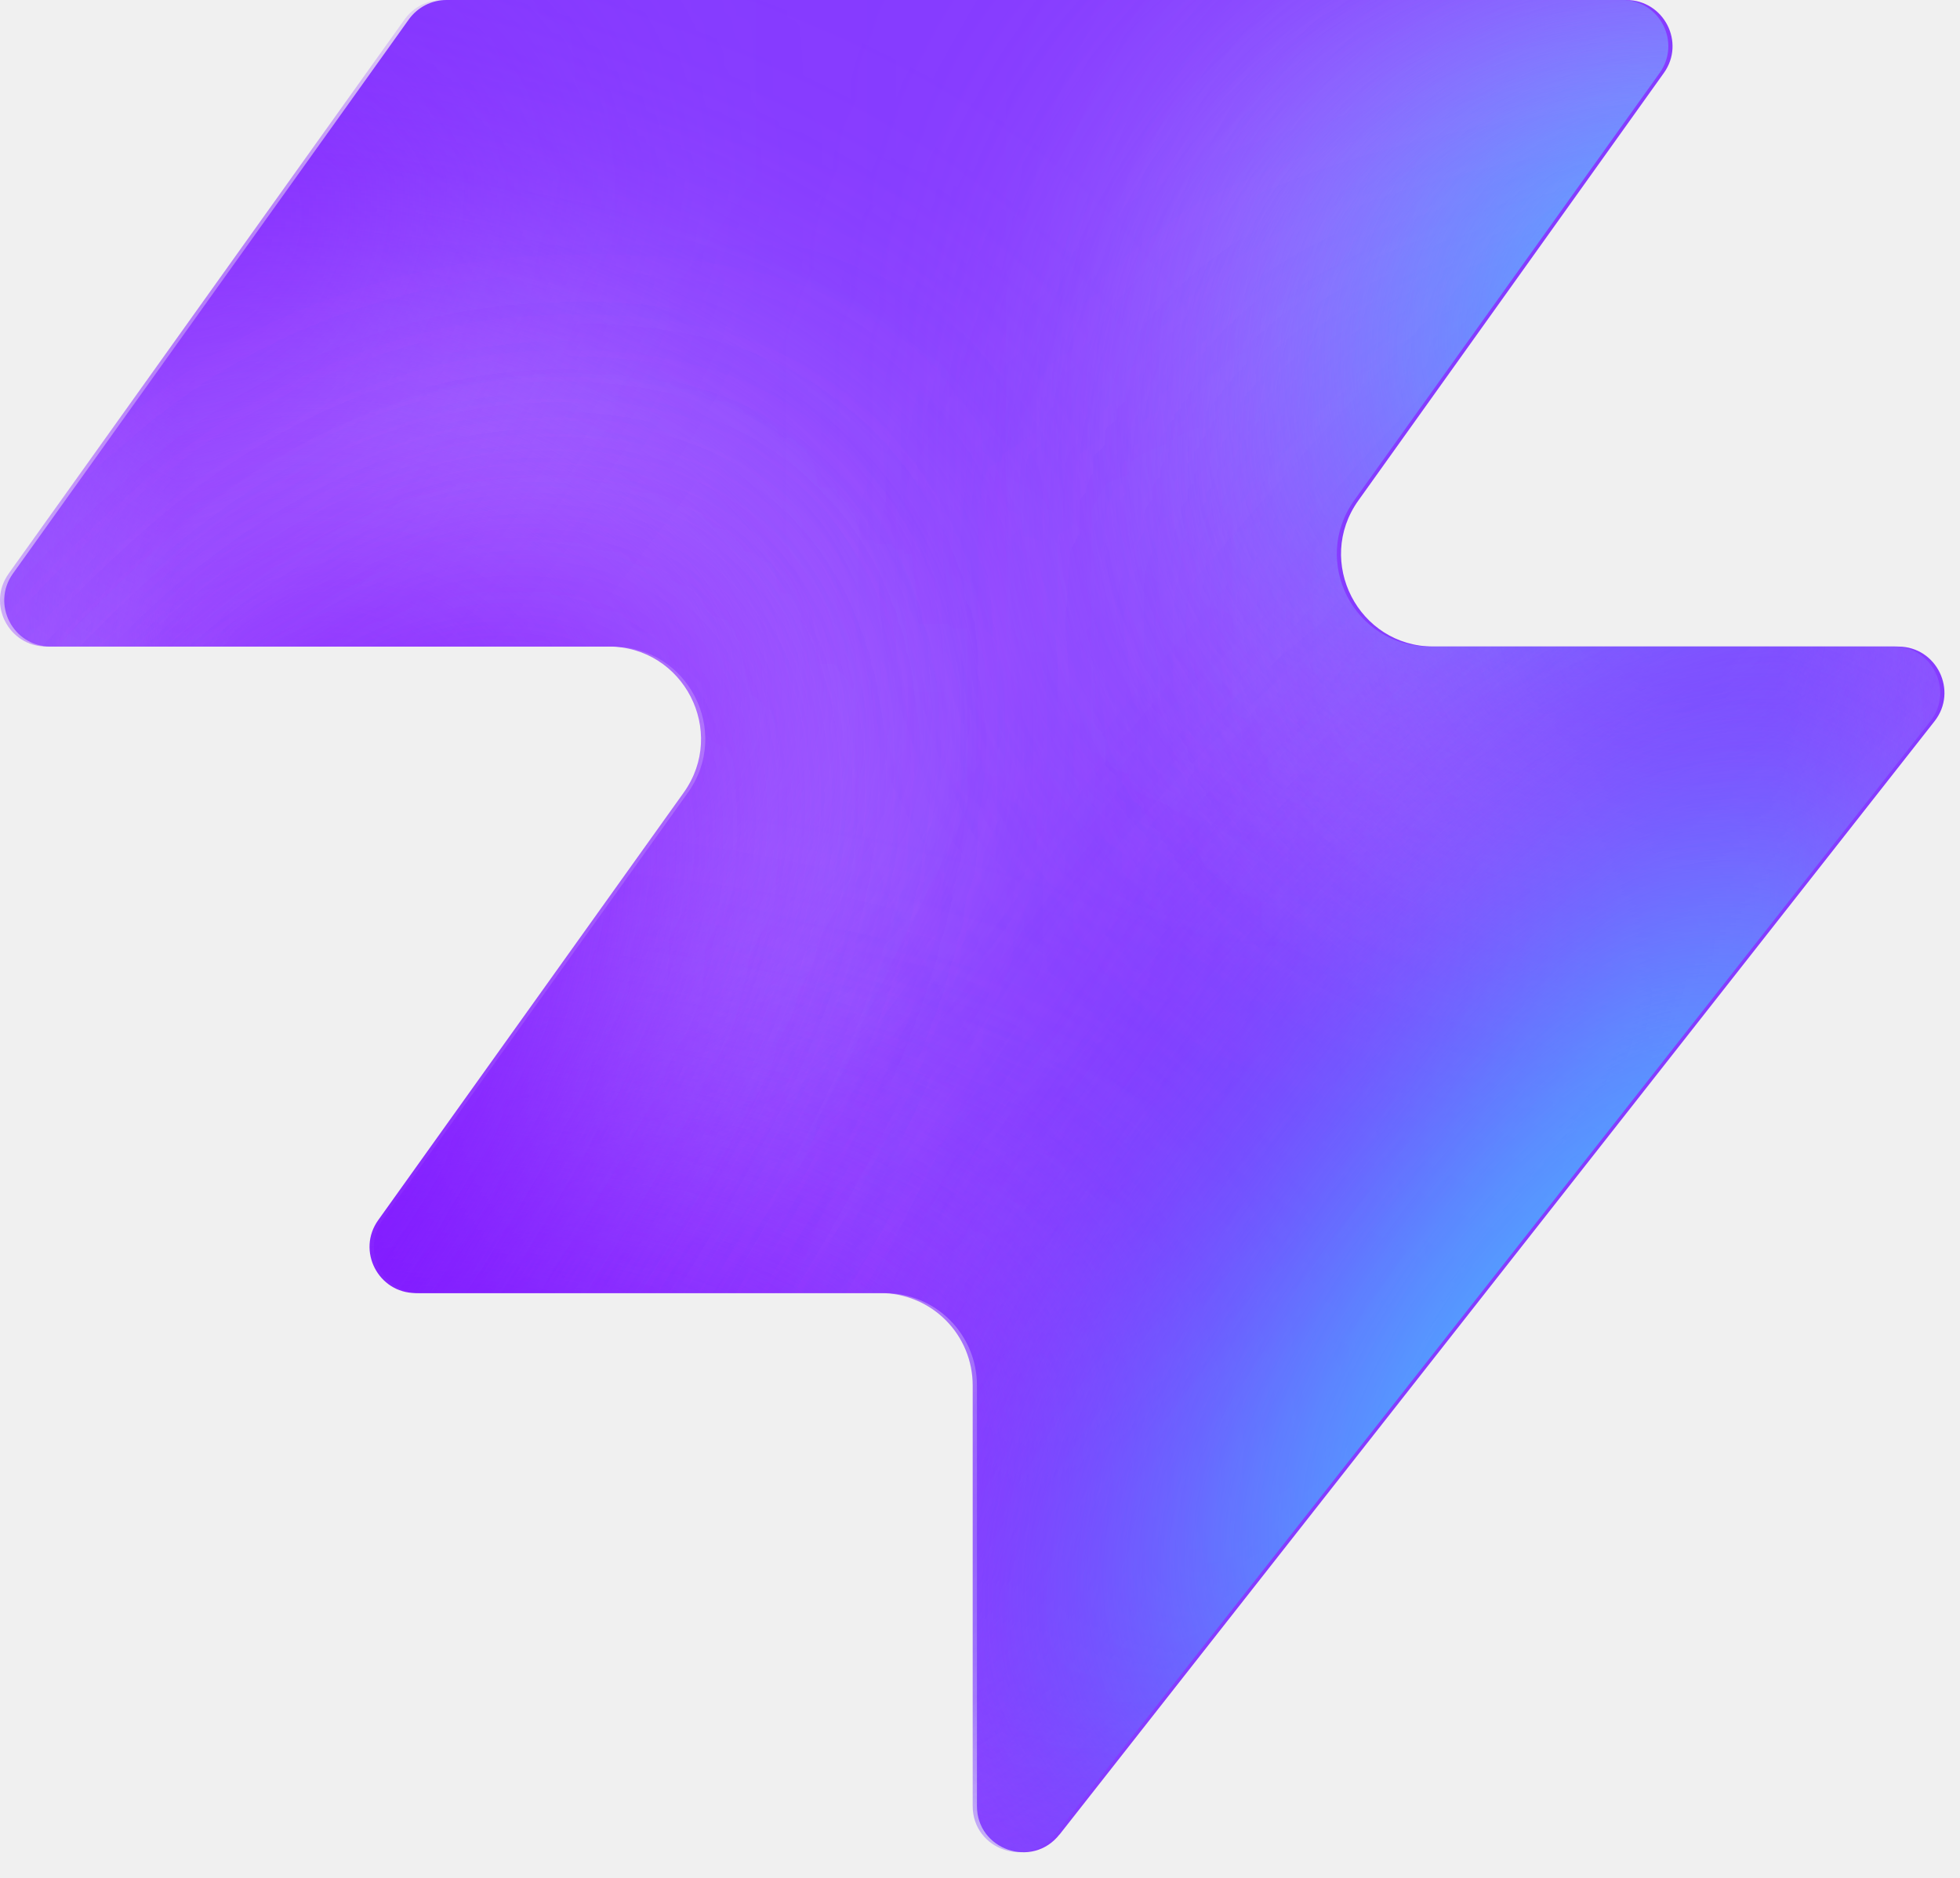
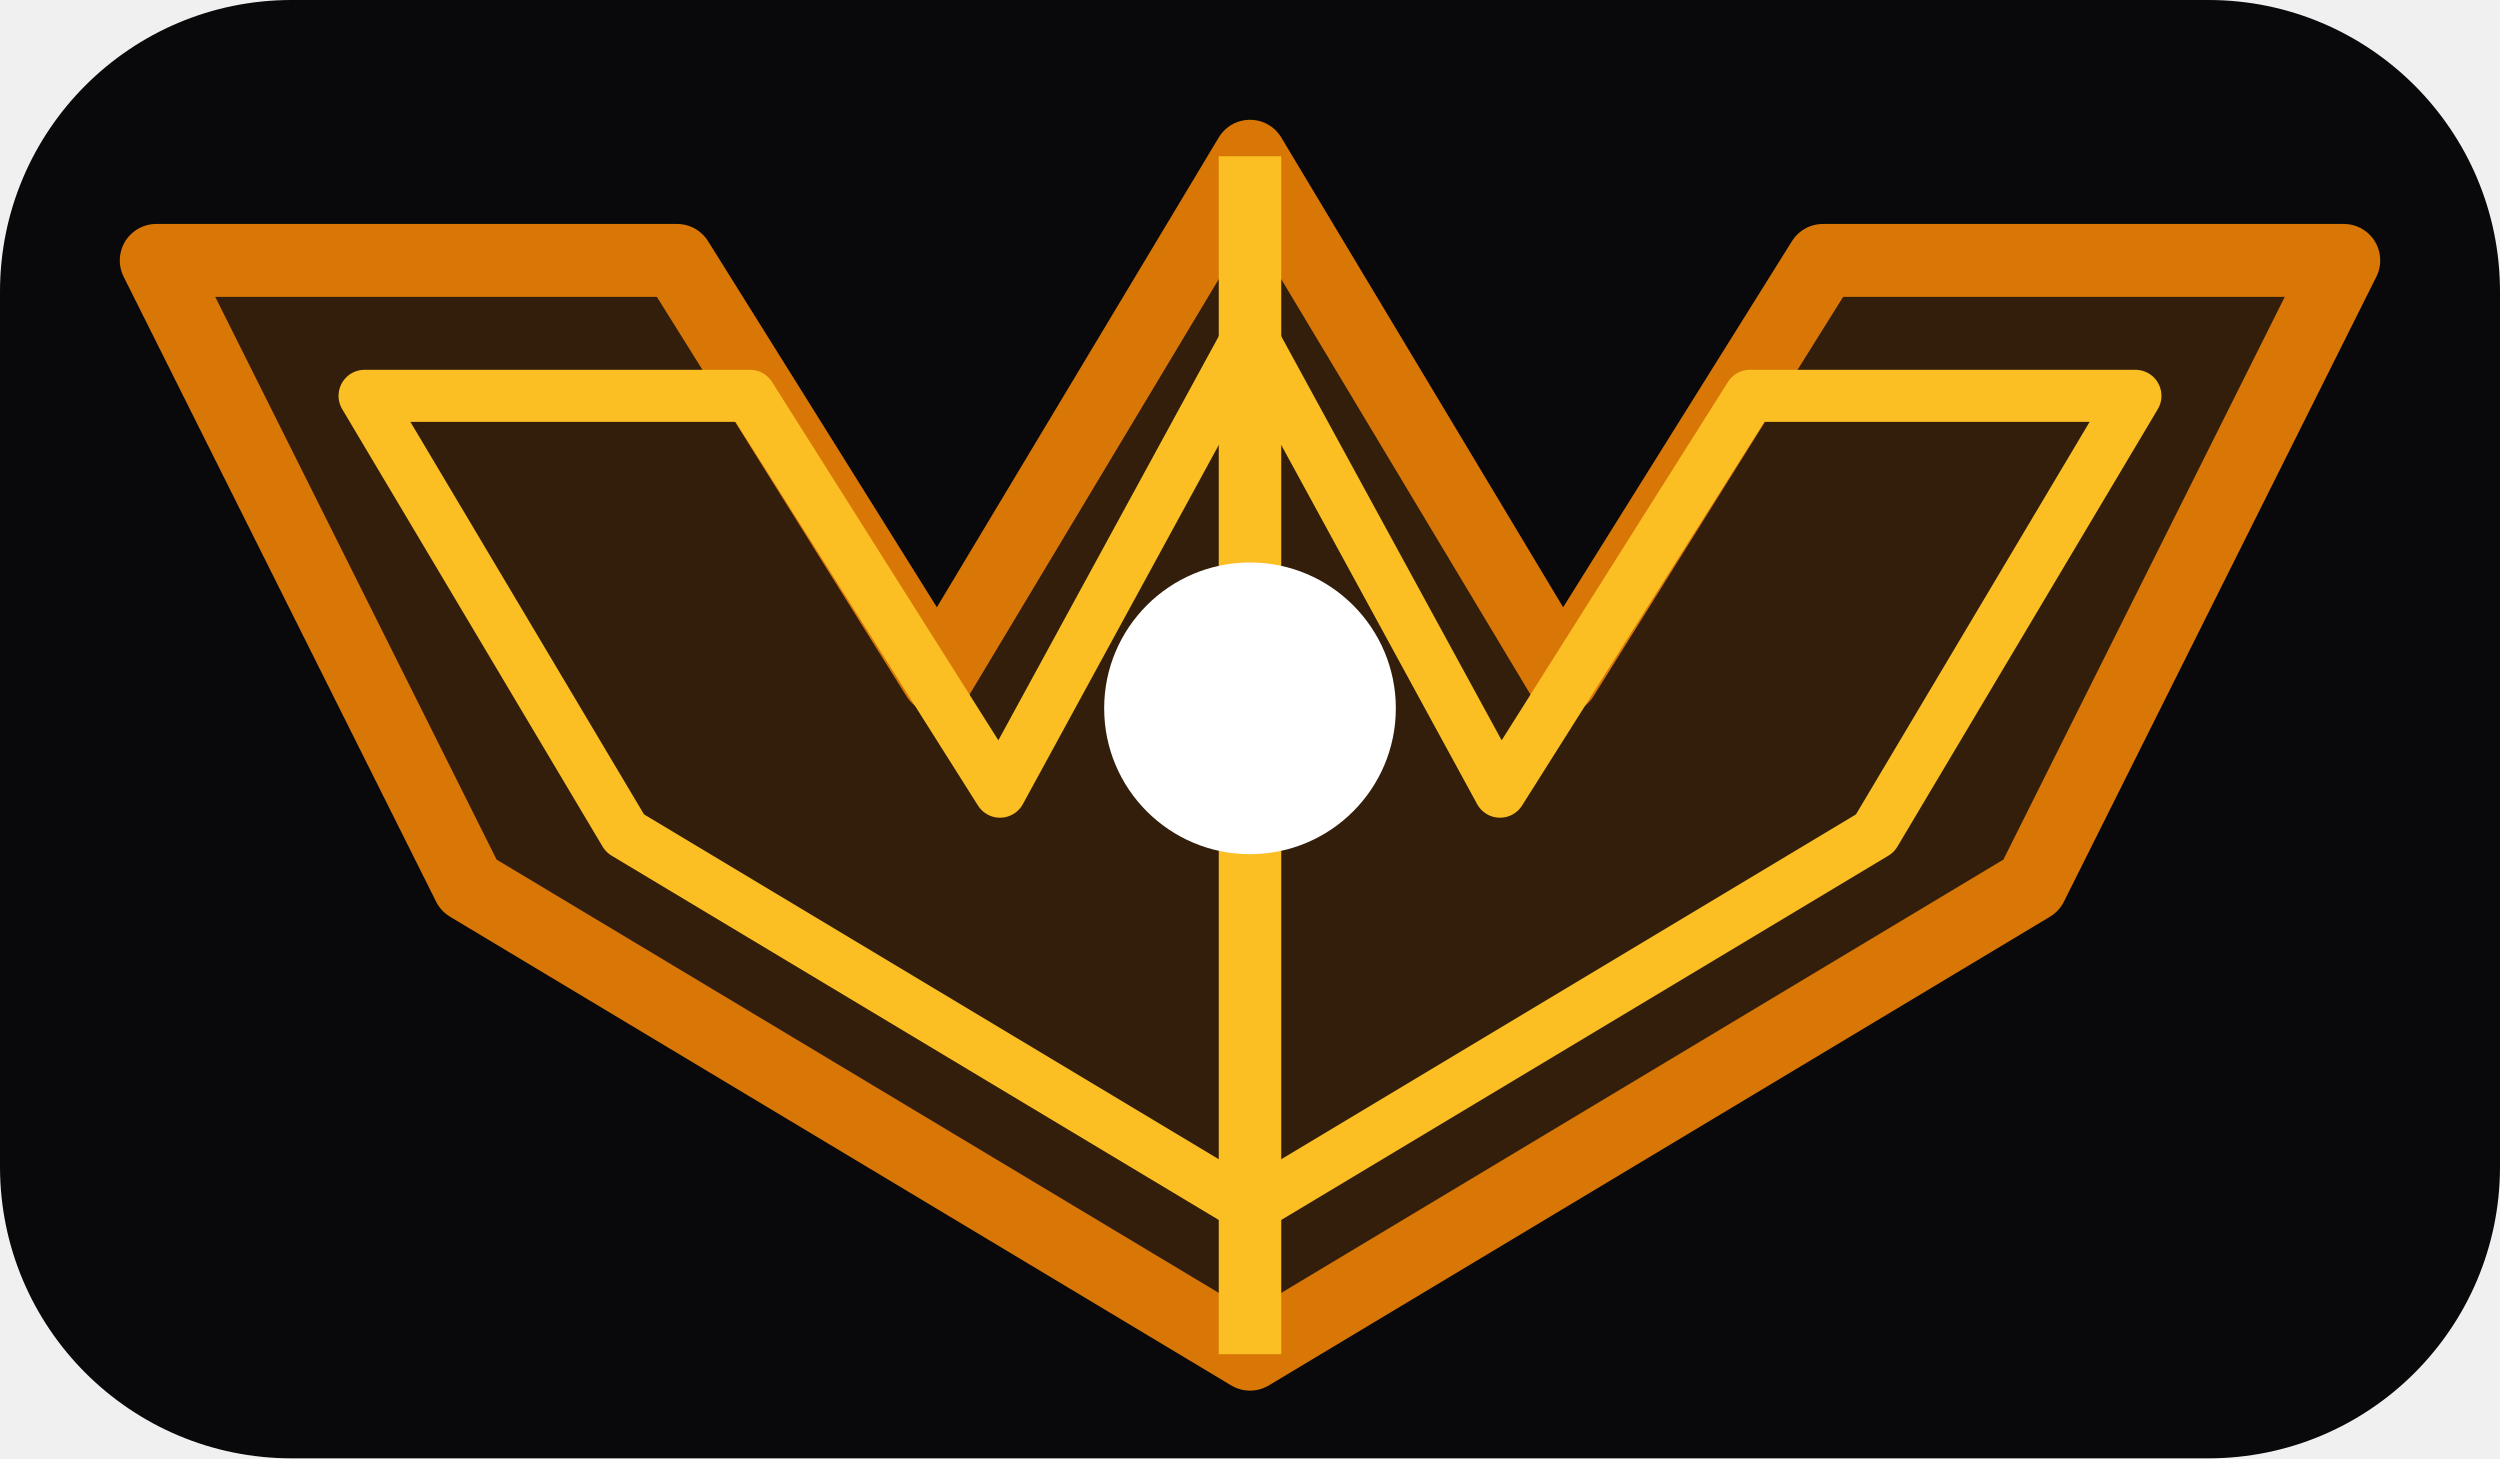
- <svg xmlns="http://www.w3.org/2000/svg" width="48" height="46" fill="none" viewBox="0 0 48 46">
-   <path fill="#863bff" d="M25.946 44.938c-.664.845-2.021.375-2.021-.698V33.937a2.26 2.26 0 0 0-2.262-2.262H10.287c-.92 0-1.456-1.04-.92-1.788l7.48-10.471c1.07-1.497 0-3.578-1.842-3.578H1.237c-.92 0-1.456-1.04-.92-1.788L10.013.474c.214-.297.556-.474.92-.474h28.894c.92 0 1.456 1.04.92 1.788l-7.48 10.471c-1.07 1.498 0 3.579 1.842 3.579h11.377c.943 0 1.473 1.088.89 1.83L25.947 44.94z" style="fill:#863bff;fill:color(display-p3 .525 .23 1);fill-opacity:1" />
-   <mask id="a" width="48" height="46" x="0" y="0" maskUnits="userSpaceOnUse" style="mask-type:alpha">
-     <path fill="#000" d="M25.842 44.938c-.664.844-2.021.375-2.021-.698V33.937a2.26 2.26 0 0 0-2.262-2.262H10.183c-.92 0-1.456-1.04-.92-1.788l7.48-10.471c1.07-1.498 0-3.579-1.842-3.579H1.133c-.92 0-1.456-1.04-.92-1.787L9.91.473c.214-.297.556-.474.92-.474h28.894c.92 0 1.456 1.04.92 1.788l-7.48 10.471c-1.07 1.498 0 3.578 1.842 3.578h11.377c.943 0 1.473 1.088.89 1.832L25.843 44.94z" style="fill:#000;fill-opacity:1" />
-   </mask>
-   <g mask="url(#a)">
-     <g filter="url(#b)">
-       <ellipse cx="5.508" cy="14.704" fill="#ede6ff" rx="5.508" ry="14.704" style="fill:#ede6ff;fill:color(display-p3 .927 .903 1);fill-opacity:1" transform="matrix(.00324 1 1 -.00324 -4.47 31.516)" />
-     </g>
-     <g filter="url(#c)">
-       <ellipse cx="10.399" cy="29.851" fill="#ede6ff" rx="10.399" ry="29.851" style="fill:#ede6ff;fill:color(display-p3 .927 .903 1);fill-opacity:1" transform="matrix(.00324 1 1 -.00324 -39.328 7.883)" />
-     </g>
-     <g filter="url(#d)">
-       <ellipse cx="5.508" cy="30.487" fill="#7e14ff" rx="5.508" ry="30.487" style="fill:#7e14ff;fill:color(display-p3 .492 .077 1);fill-opacity:1" transform="rotate(89.814 -25.913 -14.639)scale(1 -1)" />
-     </g>
-     <g filter="url(#e)">
-       <ellipse cx="5.508" cy="30.599" fill="#7e14ff" rx="5.508" ry="30.599" style="fill:#7e14ff;fill:color(display-p3 .492 .077 1);fill-opacity:1" transform="rotate(89.814 -32.644 -3.334)scale(1 -1)" />
-     </g>
-     <g filter="url(#f)">
-       <ellipse cx="5.508" cy="30.599" fill="#7e14ff" rx="5.508" ry="30.599" style="fill:#7e14ff;fill:color(display-p3 .492 .077 1);fill-opacity:1" transform="matrix(.00324 1 1 -.00324 -34.34 30.47)" />
-     </g>
-     <g filter="url(#g)">
-       <ellipse cx="14.072" cy="22.078" fill="#ede6ff" rx="14.072" ry="22.078" style="fill:#ede6ff;fill:color(display-p3 .927 .903 1);fill-opacity:1" transform="rotate(93.35 24.506 48.493)scale(-1 1)" />
-     </g>
-     <g filter="url(#h)">
-       <ellipse cx="3.47" cy="21.501" fill="#7e14ff" rx="3.47" ry="21.501" style="fill:#7e14ff;fill:color(display-p3 .492 .077 1);fill-opacity:1" transform="rotate(89.009 28.708 47.59)scale(-1 1)" />
-     </g>
-     <g filter="url(#i)">
-       <ellipse cx="3.47" cy="21.501" fill="#7e14ff" rx="3.47" ry="21.501" style="fill:#7e14ff;fill:color(display-p3 .492 .077 1);fill-opacity:1" transform="rotate(89.009 28.708 47.59)scale(-1 1)" />
-     </g>
-     <g filter="url(#j)">
-       <ellipse cx=".387" cy="8.972" fill="#7e14ff" rx="4.407" ry="29.108" style="fill:#7e14ff;fill:color(display-p3 .492 .077 1);fill-opacity:1" transform="rotate(39.51 .387 8.972)" />
-     </g>
-     <g filter="url(#k)">
-       <ellipse cx="47.523" cy="-6.092" fill="#7e14ff" rx="4.407" ry="29.108" style="fill:#7e14ff;fill:color(display-p3 .492 .077 1);fill-opacity:1" transform="rotate(37.892 47.523 -6.092)" />
-     </g>
-     <g filter="url(#l)">
-       <ellipse cx="41.412" cy="6.333" fill="#47bfff" rx="5.971" ry="9.665" style="fill:#47bfff;fill:color(display-p3 .28 .748 1);fill-opacity:1" transform="rotate(37.892 41.412 6.333)" />
-     </g>
-     <g filter="url(#m)">
-       <ellipse cx="-1.879" cy="38.332" fill="#7e14ff" rx="4.407" ry="29.108" style="fill:#7e14ff;fill:color(display-p3 .492 .077 1);fill-opacity:1" transform="rotate(37.892 -1.88 38.332)" />
-     </g>
-     <g filter="url(#n)">
-       <ellipse cx="-1.879" cy="38.332" fill="#7e14ff" rx="4.407" ry="29.108" style="fill:#7e14ff;fill:color(display-p3 .492 .077 1);fill-opacity:1" transform="rotate(37.892 -1.88 38.332)" />
-     </g>
-     <g filter="url(#o)">
-       <ellipse cx="35.651" cy="29.907" fill="#7e14ff" rx="4.407" ry="29.108" style="fill:#7e14ff;fill:color(display-p3 .492 .077 1);fill-opacity:1" transform="rotate(37.892 35.651 29.907)" />
-     </g>
-     <g filter="url(#p)">
-       <ellipse cx="38.418" cy="32.4" fill="#47bfff" rx="5.971" ry="15.297" style="fill:#47bfff;fill:color(display-p3 .28 .748 1);fill-opacity:1" transform="rotate(37.892 38.418 32.4)" />
-     </g>
-   </g>
-   <defs>
-     <filter id="b" width="60.045" height="41.654" x="-19.77" y="16.149" color-interpolation-filters="sRGB" filterUnits="userSpaceOnUse">
-       <feFlood flood-opacity="0" result="BackgroundImageFix" />
-       <feBlend in="SourceGraphic" in2="BackgroundImageFix" result="shape" />
-       <feGaussianBlur result="effect1_foregroundBlur_2002_17158" stdDeviation="7.659" />
-     </filter>
-     <filter id="c" width="90.34" height="51.437" x="-54.613" y="-7.533" color-interpolation-filters="sRGB" filterUnits="userSpaceOnUse">
-       <feFlood flood-opacity="0" result="BackgroundImageFix" />
-       <feBlend in="SourceGraphic" in2="BackgroundImageFix" result="shape" />
-       <feGaussianBlur result="effect1_foregroundBlur_2002_17158" stdDeviation="7.659" />
-     </filter>
-     <filter id="d" width="79.355" height="29.4" x="-49.64" y="2.03" color-interpolation-filters="sRGB" filterUnits="userSpaceOnUse">
-       <feFlood flood-opacity="0" result="BackgroundImageFix" />
-       <feBlend in="SourceGraphic" in2="BackgroundImageFix" result="shape" />
-       <feGaussianBlur result="effect1_foregroundBlur_2002_17158" stdDeviation="4.596" />
-     </filter>
-     <filter id="e" width="79.579" height="29.4" x="-45.045" y="20.029" color-interpolation-filters="sRGB" filterUnits="userSpaceOnUse">
-       <feFlood flood-opacity="0" result="BackgroundImageFix" />
-       <feBlend in="SourceGraphic" in2="BackgroundImageFix" result="shape" />
-       <feGaussianBlur result="effect1_foregroundBlur_2002_17158" stdDeviation="4.596" />
-     </filter>
-     <filter id="f" width="79.579" height="29.4" x="-43.513" y="21.178" color-interpolation-filters="sRGB" filterUnits="userSpaceOnUse">
-       <feFlood flood-opacity="0" result="BackgroundImageFix" />
-       <feBlend in="SourceGraphic" in2="BackgroundImageFix" result="shape" />
-       <feGaussianBlur result="effect1_foregroundBlur_2002_17158" stdDeviation="4.596" />
-     </filter>
-     <filter id="g" width="74.749" height="58.852" x="15.756" y="-17.901" color-interpolation-filters="sRGB" filterUnits="userSpaceOnUse">
-       <feFlood flood-opacity="0" result="BackgroundImageFix" />
-       <feBlend in="SourceGraphic" in2="BackgroundImageFix" result="shape" />
-       <feGaussianBlur result="effect1_foregroundBlur_2002_17158" stdDeviation="7.659" />
-     </filter>
-     <filter id="h" width="61.377" height="25.362" x="23.548" y="2.284" color-interpolation-filters="sRGB" filterUnits="userSpaceOnUse">
-       <feFlood flood-opacity="0" result="BackgroundImageFix" />
-       <feBlend in="SourceGraphic" in2="BackgroundImageFix" result="shape" />
-       <feGaussianBlur result="effect1_foregroundBlur_2002_17158" stdDeviation="4.596" />
-     </filter>
-     <filter id="i" width="61.377" height="25.362" x="23.548" y="2.284" color-interpolation-filters="sRGB" filterUnits="userSpaceOnUse">
-       <feFlood flood-opacity="0" result="BackgroundImageFix" />
-       <feBlend in="SourceGraphic" in2="BackgroundImageFix" result="shape" />
-       <feGaussianBlur result="effect1_foregroundBlur_2002_17158" stdDeviation="4.596" />
-     </filter>
-     <filter id="j" width="56.045" height="63.649" x="-27.636" y="-22.853" color-interpolation-filters="sRGB" filterUnits="userSpaceOnUse">
-       <feFlood flood-opacity="0" result="BackgroundImageFix" />
-       <feBlend in="SourceGraphic" in2="BackgroundImageFix" result="shape" />
-       <feGaussianBlur result="effect1_foregroundBlur_2002_17158" stdDeviation="4.596" />
-     </filter>
-     <filter id="k" width="54.814" height="64.646" x="20.116" y="-38.415" color-interpolation-filters="sRGB" filterUnits="userSpaceOnUse">
-       <feFlood flood-opacity="0" result="BackgroundImageFix" />
-       <feBlend in="SourceGraphic" in2="BackgroundImageFix" result="shape" />
-       <feGaussianBlur result="effect1_foregroundBlur_2002_17158" stdDeviation="4.596" />
-     </filter>
-     <filter id="l" width="33.541" height="35.313" x="24.641" y="-11.323" color-interpolation-filters="sRGB" filterUnits="userSpaceOnUse">
-       <feFlood flood-opacity="0" result="BackgroundImageFix" />
-       <feBlend in="SourceGraphic" in2="BackgroundImageFix" result="shape" />
-       <feGaussianBlur result="effect1_foregroundBlur_2002_17158" stdDeviation="4.596" />
-     </filter>
-     <filter id="m" width="54.814" height="64.646" x="-29.286" y="6.009" color-interpolation-filters="sRGB" filterUnits="userSpaceOnUse">
-       <feFlood flood-opacity="0" result="BackgroundImageFix" />
-       <feBlend in="SourceGraphic" in2="BackgroundImageFix" result="shape" />
-       <feGaussianBlur result="effect1_foregroundBlur_2002_17158" stdDeviation="4.596" />
-     </filter>
-     <filter id="n" width="54.814" height="64.646" x="-29.286" y="6.009" color-interpolation-filters="sRGB" filterUnits="userSpaceOnUse">
-       <feFlood flood-opacity="0" result="BackgroundImageFix" />
-       <feBlend in="SourceGraphic" in2="BackgroundImageFix" result="shape" />
-       <feGaussianBlur result="effect1_foregroundBlur_2002_17158" stdDeviation="4.596" />
-     </filter>
-     <filter id="o" width="54.814" height="64.646" x="8.244" y="-2.416" color-interpolation-filters="sRGB" filterUnits="userSpaceOnUse">
-       <feFlood flood-opacity="0" result="BackgroundImageFix" />
-       <feBlend in="SourceGraphic" in2="BackgroundImageFix" result="shape" />
-       <feGaussianBlur result="effect1_foregroundBlur_2002_17158" stdDeviation="4.596" />
-     </filter>
-     <filter id="p" width="39.409" height="43.623" x="18.713" y="10.588" color-interpolation-filters="sRGB" filterUnits="userSpaceOnUse">
-       <feFlood flood-opacity="0" result="BackgroundImageFix" />
-       <feBlend in="SourceGraphic" in2="BackgroundImageFix" result="shape" />
-       <feGaussianBlur result="effect1_foregroundBlur_2002_17158" stdDeviation="4.596" />
-     </filter>
-   </defs>
+ <svg xmlns="http://www.w3.org/2000/svg" viewBox="0 0 240 140" fill="none">
+   <rect width="240" height="140" rx="28" fill="#09090b" />
+   <path d="M 15 25         L 65 25         L 90 65         L 120 15         L 150 65         L 175 25         L 225 25         L 195 85         L 120 130         L 45 85         Z" fill="#d97706" fill-opacity="0.2" stroke="#d97706" stroke-width="7" stroke-linejoin="round" />
+   <path d="M 35 38 L 72 38 L 96 76 L 120 32 L 144 76 L 168 38 L 205 38 L 180 80 L 120 116 L 60 80 Z" stroke="#fbbf24" stroke-width="5" stroke-linejoin="round" />
+   <line x1="120" y1="15" x2="120" y2="130" stroke="#fbbf24" stroke-width="6" />
+   <circle cx="120" cy="68" r="14" fill="#ffffff" />
</svg>
